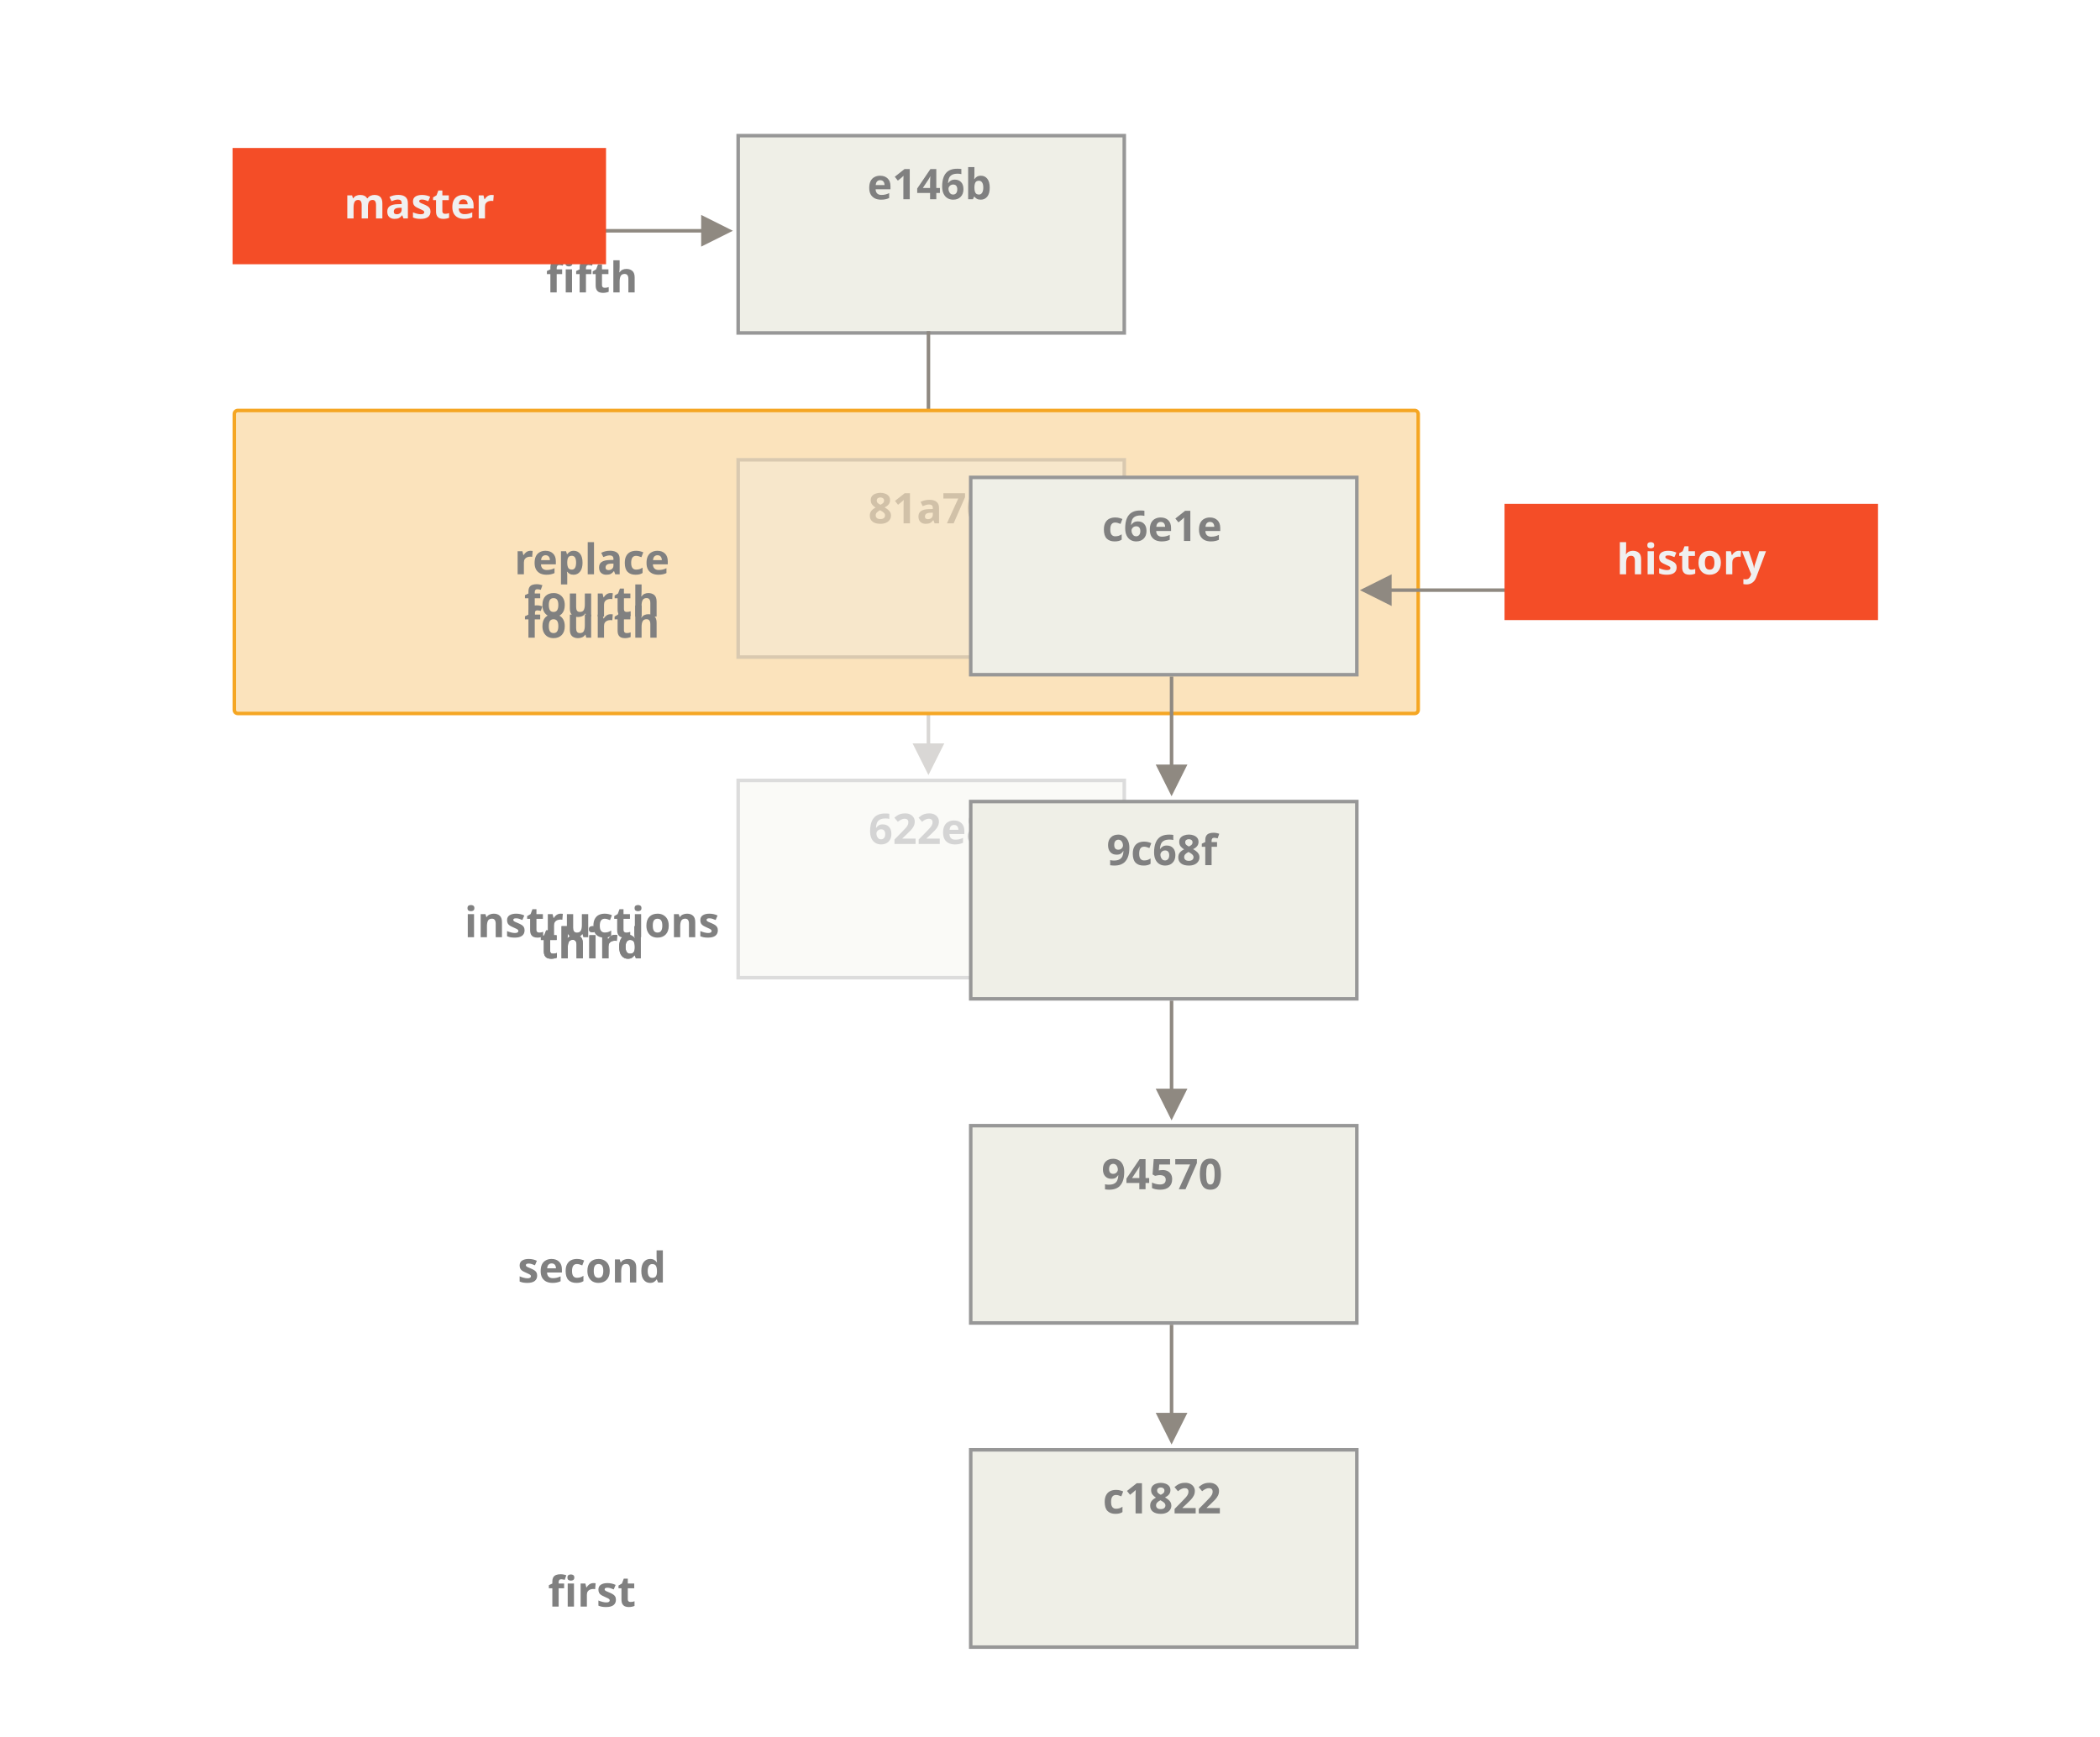
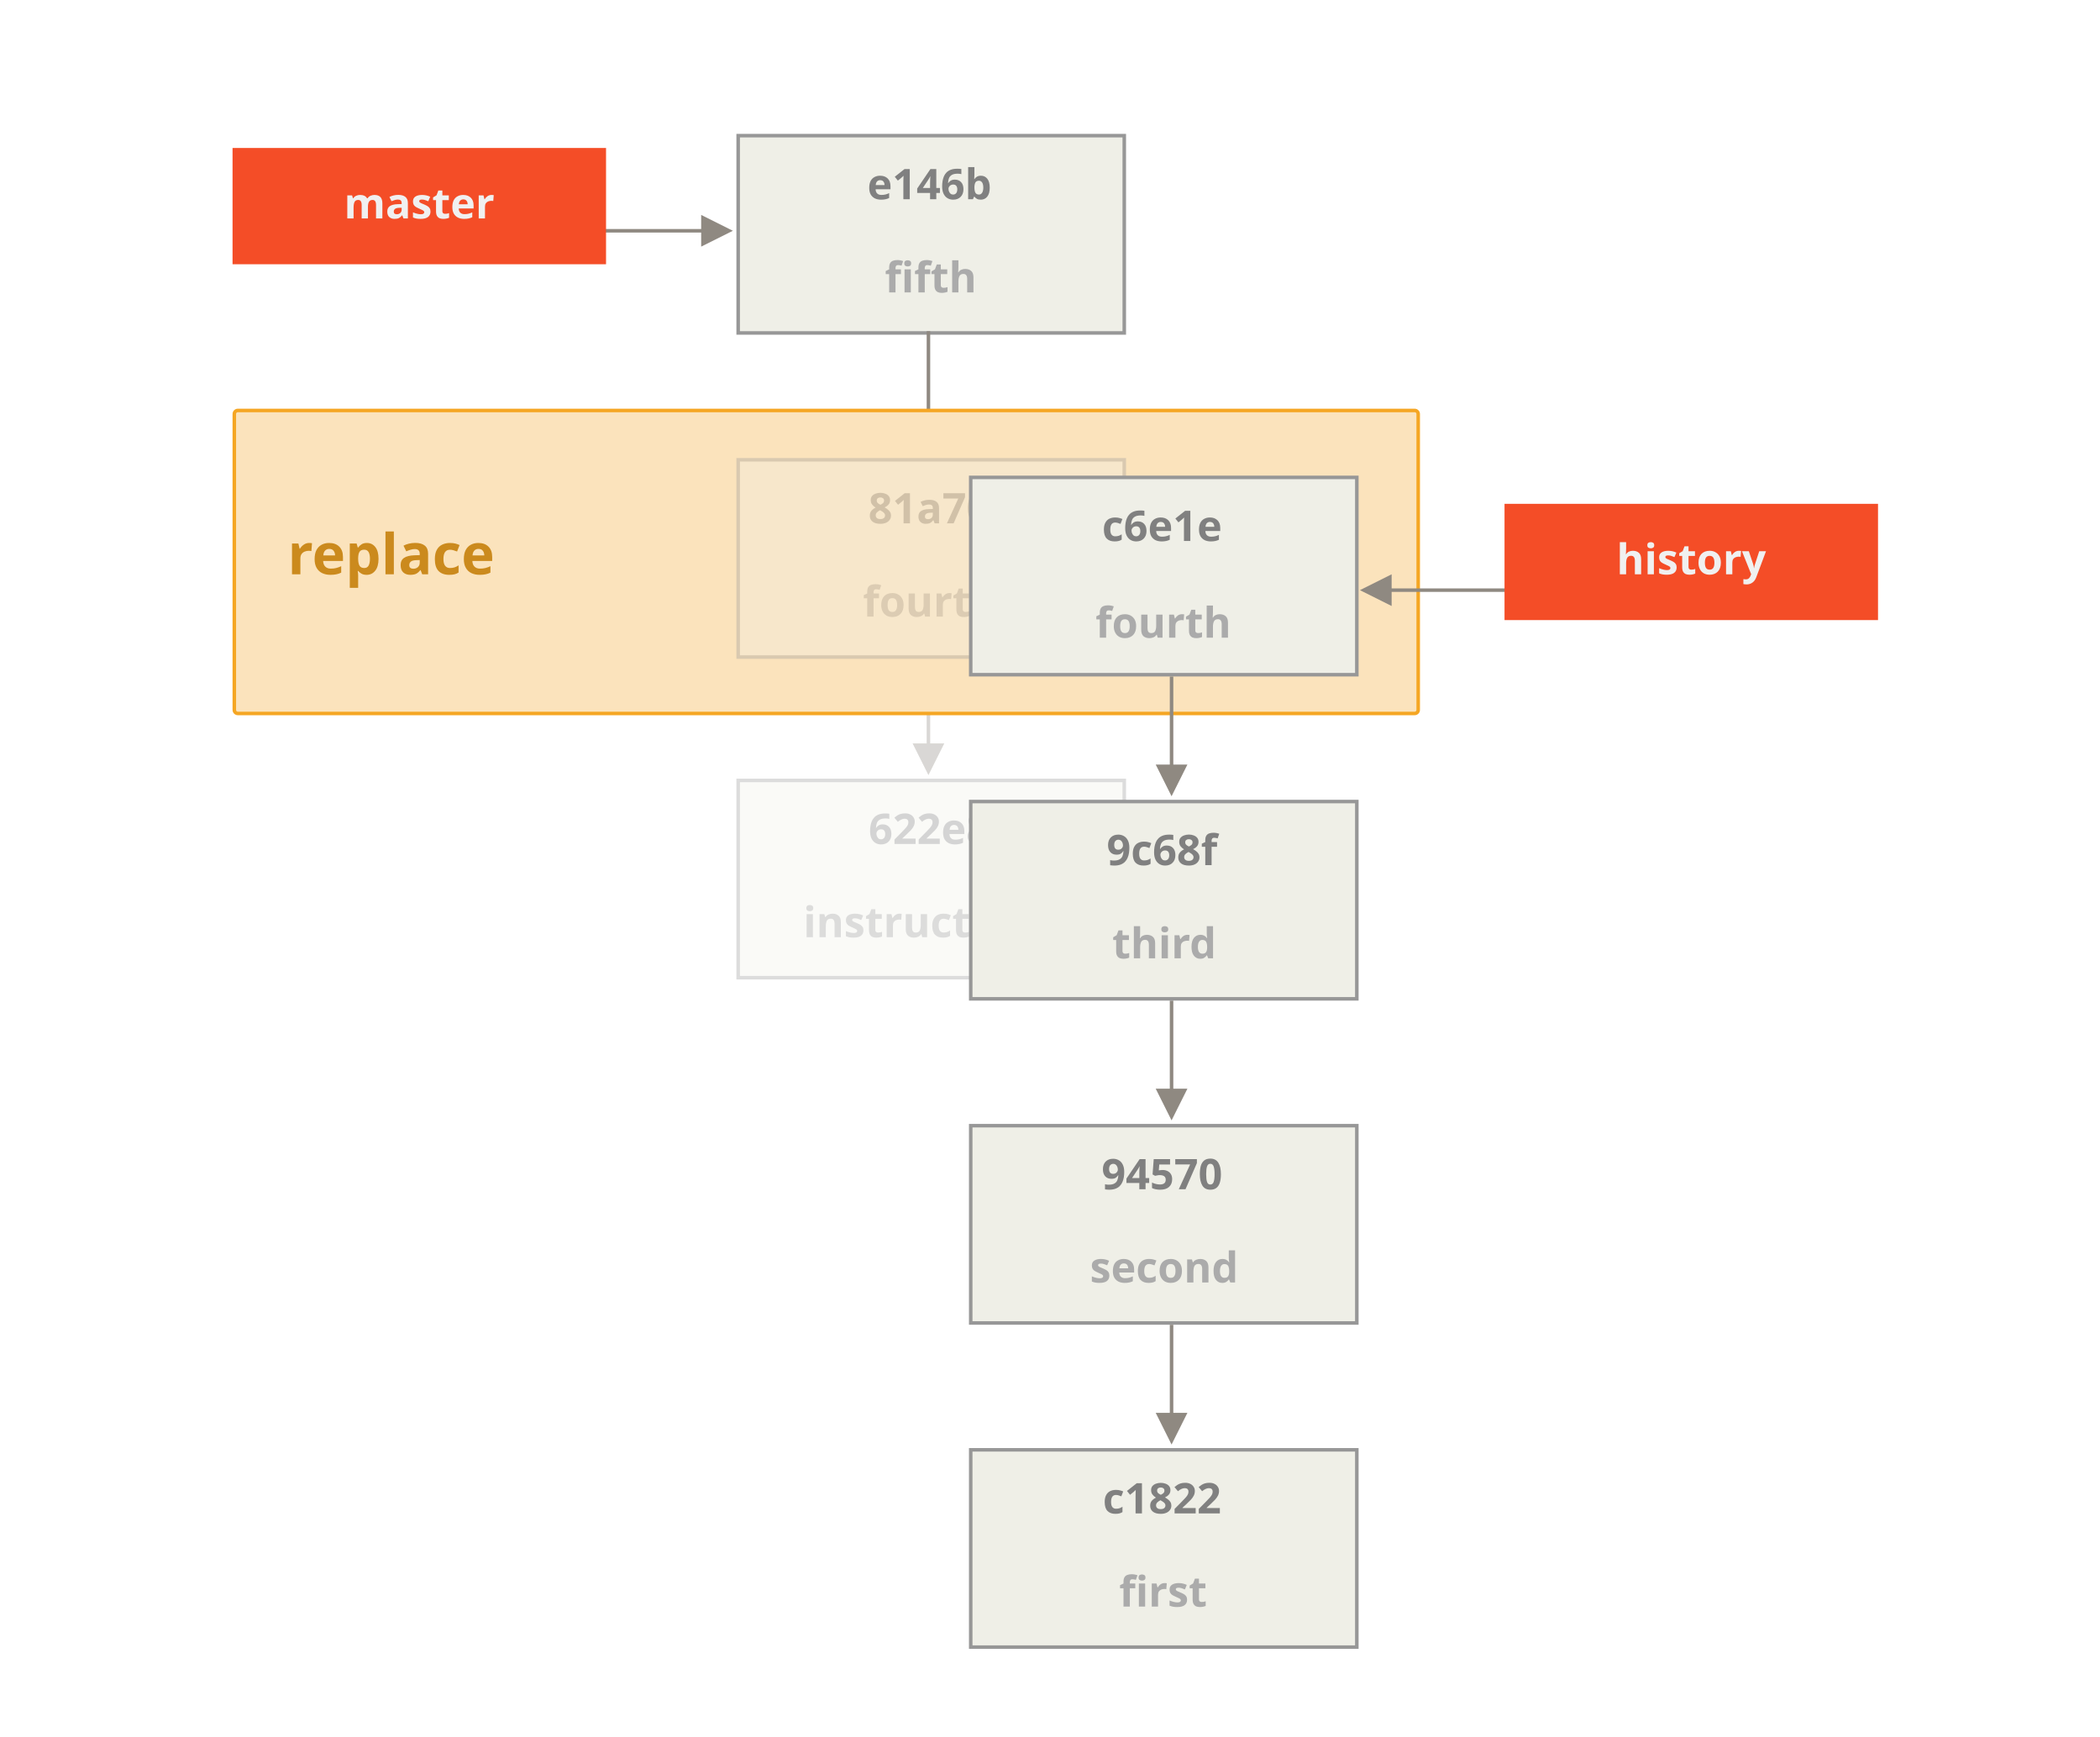
- <svg xmlns="http://www.w3.org/2000/svg" width="596px" height="493px" viewBox="0 0 596 493" version="1.1">
-   <g id="replace5" stroke="none" stroke-width="1" fill="none" fill-rule="evenodd">
-     <path id="fourth-A-line" d="M263,211 L263,186 L264,186 L264,211 L268,211 L263.5,220 L259,211 L263,211 Z" fill="#8F8981" fill-rule="nonzero" opacity="0.337" />
-     <g id="other-(2-line)" transform="translate(209, 38)" stroke="#979797">
-       <rect id="Rectangle-2" fill="#EFEFE7" fill-rule="evenodd" x="0.5" y="0.5" width="109.58" height="56" />
-       <text stroke="none" font-family="Source Code Pro" font-size="12px" font-weight="900" fill="#979797" fill-opacity="1" text-anchor="middle" id="master-4">
-         <tspan fill="#808080" x="54.79" y="18.547">e146b</tspan>
+ <svg xmlns="http://www.w3.org/2000/svg" id="svg15673" version="1.1" viewBox="0 0 596 493">
+   <g id="replace5" fill="none" fill-rule="evenodd">
+     <path id="fourth-A-line" d="m263 211v-25h1v25h4l-4.5 9-4.5-9h4z" fill="#8F8981" fill-rule="nonzero" opacity=".337" />
+     <g id="other-(2-line)" transform="translate(209 38)" stroke="#979797">
+       <rect id="Rectangle-2" x=".5" y=".5" width="109.58" height="56" fill="#EFEFE7" fill-rule="evenodd" />
+       <text id="master-4" fill="#979797" font-family="Source Code Pro" font-size="12px" font-weight="700" stroke="none" text-anchor="middle">
+         <tspan id="tspan15572" x="54.79" y="18.547" fill="#808080">e146b</tspan>
      </text>
    </g>
-     <text stroke="none" font-family="Source Code Pro" font-size="12px" font-weight="900" fill="#979797" fill-opacity="1" text-anchor="middle" id="fifth">
-       <tspan fill="#808080" x="168" y="83">fifth</tspan>
+     <text id="fifth" transform="translate(96.156)" font-size="12px" font-weight="700" style="fill:#ababab;font-family:'Source Code Pro';font-size:12px;font-weight:700;text-anchor:middle">
+       <tspan id="tspan15576" x="168" y="83" style="fill:#ababab">fifth</tspan>
    </text>
-     <path id="Line-7" d="M263,119 L263,94 L264,94 L264,119 L268,119 L263.5,128 L259,119 L263,119 Z" fill="#8F8981" fill-rule="nonzero" />
-     <rect id="Rectangle-10" stroke="#F5A623" fill="#FBE3BC" x="66.5" y="116.5" width="336" height="86" rx="1" />
-     <text stroke="none" font-family="Source Code Pro" font-size="12px" font-weight="900" fill="#979797" fill-opacity="1" text-anchor="middle" id="replace">
-       <tspan fill="#808080" x="168" y="163">replace</tspan>
+     <path id="Line-7" d="m263 119v-25h1v25h4l-4.5 9-4.5-9h4z" fill="#8F8981" fill-rule="nonzero" />
+     <rect id="Rectangle-10" x="66.5" y="116.5" width="336" height="86" rx="1" fill="#FBE3BC" stroke="#F5A623" />
+     <text id="replace" transform="translate(-57)" font-size="12px" font-weight="700" style="fill:#cb8a1d;font-family:'Source Code Pro';font-size:12px;font-weight:700;text-anchor:middle">
+       <tspan id="tspan15581" x="168" y="163" style="fill:#cb8a1d;font-size:16px">replace</tspan>
    </text>
-     <g id="fourth-commit-B" opacity="0.337" transform="translate(209, 130)" stroke="#979797">
-       <rect id="Rectangle-2" fill="#EFEFE7" x="0.5" y="0.5" width="109.58" height="56" />
-       <text stroke="none" font-family="Source Code Pro" font-size="12px" font-weight="900" fill="#979797" fill-opacity="1" text-anchor="middle" id="master-4">
-         <tspan fill="#808080" x="54.79" y="18.547">81a70</tspan>
+     <g id="fourth-commit-B" transform="translate(209 130)" opacity=".337" stroke="#979797">
+       <rect id="rect15584" x=".5" y=".5" width="109.58" height="56" fill="#EFEFE7" />
+       <text id="text15588" fill="#979797" font-family="Source Code Pro" font-size="12px" font-weight="700" stroke="none" text-anchor="middle">
+         <tspan id="tspan15586" x="54.79" y="18.547" fill="#808080">81a70</tspan>
      </text>
    </g>
-     <text stroke="none" font-family="Source Code Pro" font-size="12px" font-weight="900" fill="#979797" fill-opacity="1" text-anchor="middle" id="fourth">
-       <tspan fill="#808080" x="168" y="175">fourth</tspan>
+     <text id="fourth" transform="translate(96.156)" font-size="12px" font-weight="700" style="fill-opacity:.7;fill:#d1c1a8;font-family:'Source Code Pro';font-size:12px;font-weight:700;text-anchor:middle">
+       <tspan id="tspan15591" x="168" y="175" style="fill-opacity:.7;fill:#d1c1a8">fourth</tspan>
    </text>
-     <path id="Line-3" d="M332,217 L332,192 L333,192 L333,217 L337,217 L332.5,226 L328,217 L332,217 Z" fill="#8F8981" fill-rule="nonzero" />
-     <text stroke="none" font-family="Source Code Pro" font-size="12px" font-weight="900" fill="#979797" fill-opacity="1" text-anchor="middle" id="third">
-       <tspan fill="#808080" x="168" y="272">third</tspan>
-     </text>
-     <path id="Line-4" d="M332,309 L332,284 L333,284 L333,309 L337,309 L332.5,318 L328,309 L332,309 Z" fill="#8F8981" fill-rule="nonzero" />
-     <g id="instr-commit" opacity="0.337" transform="translate(209, 221)" stroke="#979797">
-       <rect id="Rectangle-2" fill="#EFEFE7" x="0.5" y="0.5" width="109.58" height="56" />
-       <text stroke="none" font-family="Source Code Pro" font-size="12px" font-weight="900" fill="#979797" fill-opacity="1" text-anchor="middle" id="master-4">
-         <tspan fill="#808080" x="54.79" y="18.547">622e8</tspan>
+     <path id="Line-3" d="m332 217v-25h1v25h4l-4.5 9-4.5-9h4z" fill="#8F8981" fill-rule="nonzero" />
+     <path id="Line-4" d="m332 309v-25h1v25h4l-4.5 9-4.5-9h4z" fill="#8F8981" fill-rule="nonzero" />
+     <g id="instr-commit" transform="translate(209 221)" opacity=".337" stroke="#979797">
+       <rect id="rect15599" x=".5" y=".5" width="109.58" height="56" fill="#EFEFE7" />
+       <text id="text15603" fill="#979797" font-family="Source Code Pro" font-size="12px" font-weight="700" stroke="none" text-anchor="middle">
+         <tspan id="tspan15601" x="54.79" y="18.547" fill="#808080">622e8</tspan>
      </text>
    </g>
-     <g id="other-(2-line)" transform="translate(275, 135)" stroke="#979797">
-       <rect id="Rectangle-2" fill="#EFEFE7" fill-rule="evenodd" x="0.5" y="0.5" width="109.58" height="56" />
-       <text stroke="none" font-family="Source Code Pro" font-size="12px" font-weight="900" fill="#979797" fill-opacity="1" text-anchor="middle" id="master-4">
-         <tspan fill="#808080" x="54.79" y="18.547">c6e1e</tspan>
+     <g id="g15612" transform="translate(275 135)" stroke="#979797">
+       <rect id="rect15606" x=".5" y=".5" width="109.58" height="56" fill="#EFEFE7" fill-rule="evenodd" />
+       <text id="text15610" fill="#979797" font-family="Source Code Pro" font-size="12px" font-weight="700" stroke="none" text-anchor="middle">
+         <tspan id="tspan15608" x="54.79" y="18.547" fill="#808080">c6e1e</tspan>
      </text>
    </g>
-     <text stroke="none" font-family="Source Code Pro" font-size="12px" font-weight="900" fill="#979797" fill-opacity="1" text-anchor="middle" id="instructions">
-       <tspan fill="#808080" x="168" y="266">instructions</tspan>
+     <text id="instructions" transform="translate(96.174)" font-size="12px" font-weight="700" style="fill-opacity:.8;fill:#d4d4d4;font-family:'Source Code Pro';font-size:12px;font-weight:700;text-anchor:middle">
+       <tspan id="tspan15614" x="168" y="266" style="fill-opacity:.8;fill:#d4d4d4">instructions</tspan>
    </text>
-     <g id="other-(2-line)" transform="translate(275, 227)" stroke="#979797">
-       <rect id="Rectangle-2" fill="#EFEFE7" fill-rule="evenodd" x="0.5" y="0.5" width="109.58" height="56" />
-       <text stroke="none" font-family="Source Code Pro" font-size="12px" font-weight="900" fill="#979797" fill-opacity="1" text-anchor="middle" id="master-4">
-         <tspan fill="#808080" x="54.79" y="18.547">9c68f</tspan>
+     <g id="g15623" transform="translate(275 227)" stroke="#979797">
+       <rect id="rect15617" x=".5" y=".5" width="109.58" height="56" fill="#EFEFE7" fill-rule="evenodd" />
+       <text id="text15621" fill="#979797" font-family="Source Code Pro" font-size="12px" font-weight="700" stroke="none" text-anchor="middle">
+         <tspan id="tspan15619" x="54.79" y="18.547" fill="#808080">9c68f</tspan>
      </text>
    </g>
-     <g id="other-(2-line)" transform="translate(275, 319)" stroke="#979797">
-       <rect id="Rectangle-2" fill="#EFEFE7" fill-rule="evenodd" x="0.5" y="0.5" width="109.58" height="56" />
-       <text stroke="none" font-family="Source Code Pro" font-size="12px" font-weight="900" fill="#979797" fill-opacity="1" text-anchor="middle" id="master-4">
-         <tspan fill="#808080" x="54.79" y="18.547">94570</tspan>
+     <g id="g15631" transform="translate(275 319)" stroke="#979797">
+       <rect id="rect15625" x=".5" y=".5" width="109.58" height="56" fill="#EFEFE7" fill-rule="evenodd" />
+       <text id="text15629" fill="#979797" font-family="Source Code Pro" font-size="12px" font-weight="700" stroke="none" text-anchor="middle">
+         <tspan id="tspan15627" x="54.79" y="18.547" fill="#808080">94570</tspan>
      </text>
    </g>
-     <text stroke="none" font-family="Source Code Pro" font-size="12px" font-weight="900" fill="#979797" fill-opacity="1" text-anchor="middle" id="second">
-       <tspan fill="#808080" x="168" y="364">second</tspan>
+     <text id="second" transform="translate(162.4)" font-size="12px" font-weight="700" style="fill:#ababab;font-family:'Source Code Pro';font-size:12px;font-weight:700;text-anchor:middle">
+       <tspan id="tspan15633" x="168" y="364" style="fill:#ababab">second</tspan>
    </text>
-     <path id="second-line" d="M332,401 L332,376 L333,376 L333,401 L337,401 L332.5,410 L328,401 L332,401 Z" fill="#8F8981" fill-rule="nonzero" />
-     <path id="master-line" d="M199,66 L85,66 L85,65 L199,65 L199,61 L208,65.5 L199,70 L199,66 Z" fill="#8F8981" fill-rule="nonzero" />
-     <path id="master-line-2" d="M394.957,167 L434,167 L434,168 L394.957,168 L394.957,172 L385.957,167.5 L394.957,163 L394.957,167 Z" fill="#8F8981" fill-rule="nonzero" />
-     <g id="ref" transform="translate(66, 42)">
-       <rect id="Rectangle-2" fill="#F44D27" fill-rule="evenodd" x="0" y="0" width="106" height="33" />
-       <text stroke="none" font-family="Source Code Pro" font-size="12px" font-weight="900" fill="#979797" fill-opacity="1" text-anchor="middle" id="master">
-         <tspan fill="#f0f0f0" x="53" y="20">master</tspan>
+     <path id="second-line" d="m332 401v-25h1v25h4l-4.5 9-4.5-9h4z" fill="#8F8981" fill-rule="nonzero" />
+     <path id="master-line" d="m199 66h-114v-1h114v-4l9 4.5-9 4.5v-4z" fill="#8F8981" fill-rule="nonzero" />
+     <path id="master-line-2" d="m394.96 167h39.043v1h-39.043v4l-9-4.5 9-4.5v4z" fill="#8F8981" fill-rule="nonzero" />
+     <g id="ref" transform="translate(66 42)">
+       <rect id="rect15639" width="106" height="33" fill="#F44D27" fill-rule="evenodd" />
+       <text id="master" fill="#979797" font-family="Source Code Pro" font-size="12px" font-weight="700" text-anchor="middle">
+         <tspan id="tspan15641" x="53" y="20" fill="#f0f0f0">master</tspan>
      </text>
    </g>
-     <g id="other-(2-line)" transform="translate(275, 411)" stroke="#979797">
-       <rect id="Rectangle-2" fill="#EFEFE7" fill-rule="evenodd" x="0.5" y="0.5" width="109.58" height="56" />
-       <text stroke="none" font-family="Source Code Pro" font-size="12px" font-weight="900" fill="#979797" fill-opacity="1" text-anchor="middle" id="master-4">
-         <tspan fill="#808080" x="54.79" y="18.547">c1822</tspan>
+     <g id="g15651" transform="translate(275 411)" stroke="#979797">
+       <rect id="rect15645" x=".5" y=".5" width="109.58" height="56" fill="#EFEFE7" fill-rule="evenodd" />
+       <text id="text15649" fill="#979797" font-family="Source Code Pro" font-size="12px" font-weight="700" stroke="none" text-anchor="middle">
+         <tspan id="tspan15647" x="54.79" y="18.547" fill="#808080">c1822</tspan>
      </text>
    </g>
-     <text stroke="none" font-family="Source Code Pro" font-size="12px" font-weight="900" fill="#979797" fill-opacity="1" text-anchor="middle" id="fourth">
-       <tspan fill="#808080" x="168" y="181">fourth</tspan>
+     <text id="text15655" transform="translate(162.16)" font-size="12px" font-weight="700" style="fill:#ababab;font-family:'Source Code Pro';font-size:12px;font-weight:700;text-anchor:middle">
+       <tspan id="tspan15653" x="168" y="181" style="fill:#ababab">fourth</tspan>
    </text>
-     <text stroke="none" font-family="Source Code Pro" font-size="12px" font-weight="900" fill="#979797" fill-opacity="1" text-anchor="middle" id="third">
-       <tspan fill="#808080" x="168" y="272">third</tspan>
+     <text id="text15659" transform="translate(162.43)" font-size="12px" font-weight="700" style="fill:#ababab;font-family:'Source Code Pro';font-size:12px;font-weight:700;text-anchor:middle">
+       <tspan id="tspan15657" x="168" y="272" style="fill:#ababab">third</tspan>
    </text>
-     <text stroke="none" font-family="Source Code Pro" font-size="12px" font-weight="900" fill="#979797" fill-opacity="1" text-anchor="middle" id="first">
-       <tspan fill="#808080" x="168" y="456">first</tspan>
+     <text id="first" transform="translate(162.1)" font-size="12px" font-weight="700" style="fill:#ababab;font-family:'Source Code Pro';font-size:12px;font-weight:700;text-anchor:middle">
+       <tspan id="tspan15661" x="168" y="456" style="fill:#ababab">first</tspan>
    </text>
-     <g id="ref" transform="translate(427, 143)">
-       <rect id="Rectangle-2" fill="#F44D27" fill-rule="evenodd" x="0" y="0" width="106" height="33" />
-       <text stroke="none" font-family="Source Code Pro" font-size="12px" font-weight="900" fill="#979797" fill-opacity="1" text-anchor="middle" id="master">
-         <tspan fill="#f0f0f0" x="53" y="20">history</tspan>
+     <g id="g15670" transform="translate(427 143)">
+       <rect id="rect15664" width="106" height="33" fill="#F44D27" fill-rule="evenodd" />
+       <text id="text15668" fill="#979797" font-family="Source Code Pro" font-size="12px" font-weight="700" text-anchor="middle">
+         <tspan id="tspan15666" x="53" y="20" fill="#f0f0f0">history</tspan>
      </text>
    </g>
  </g>
</svg>
